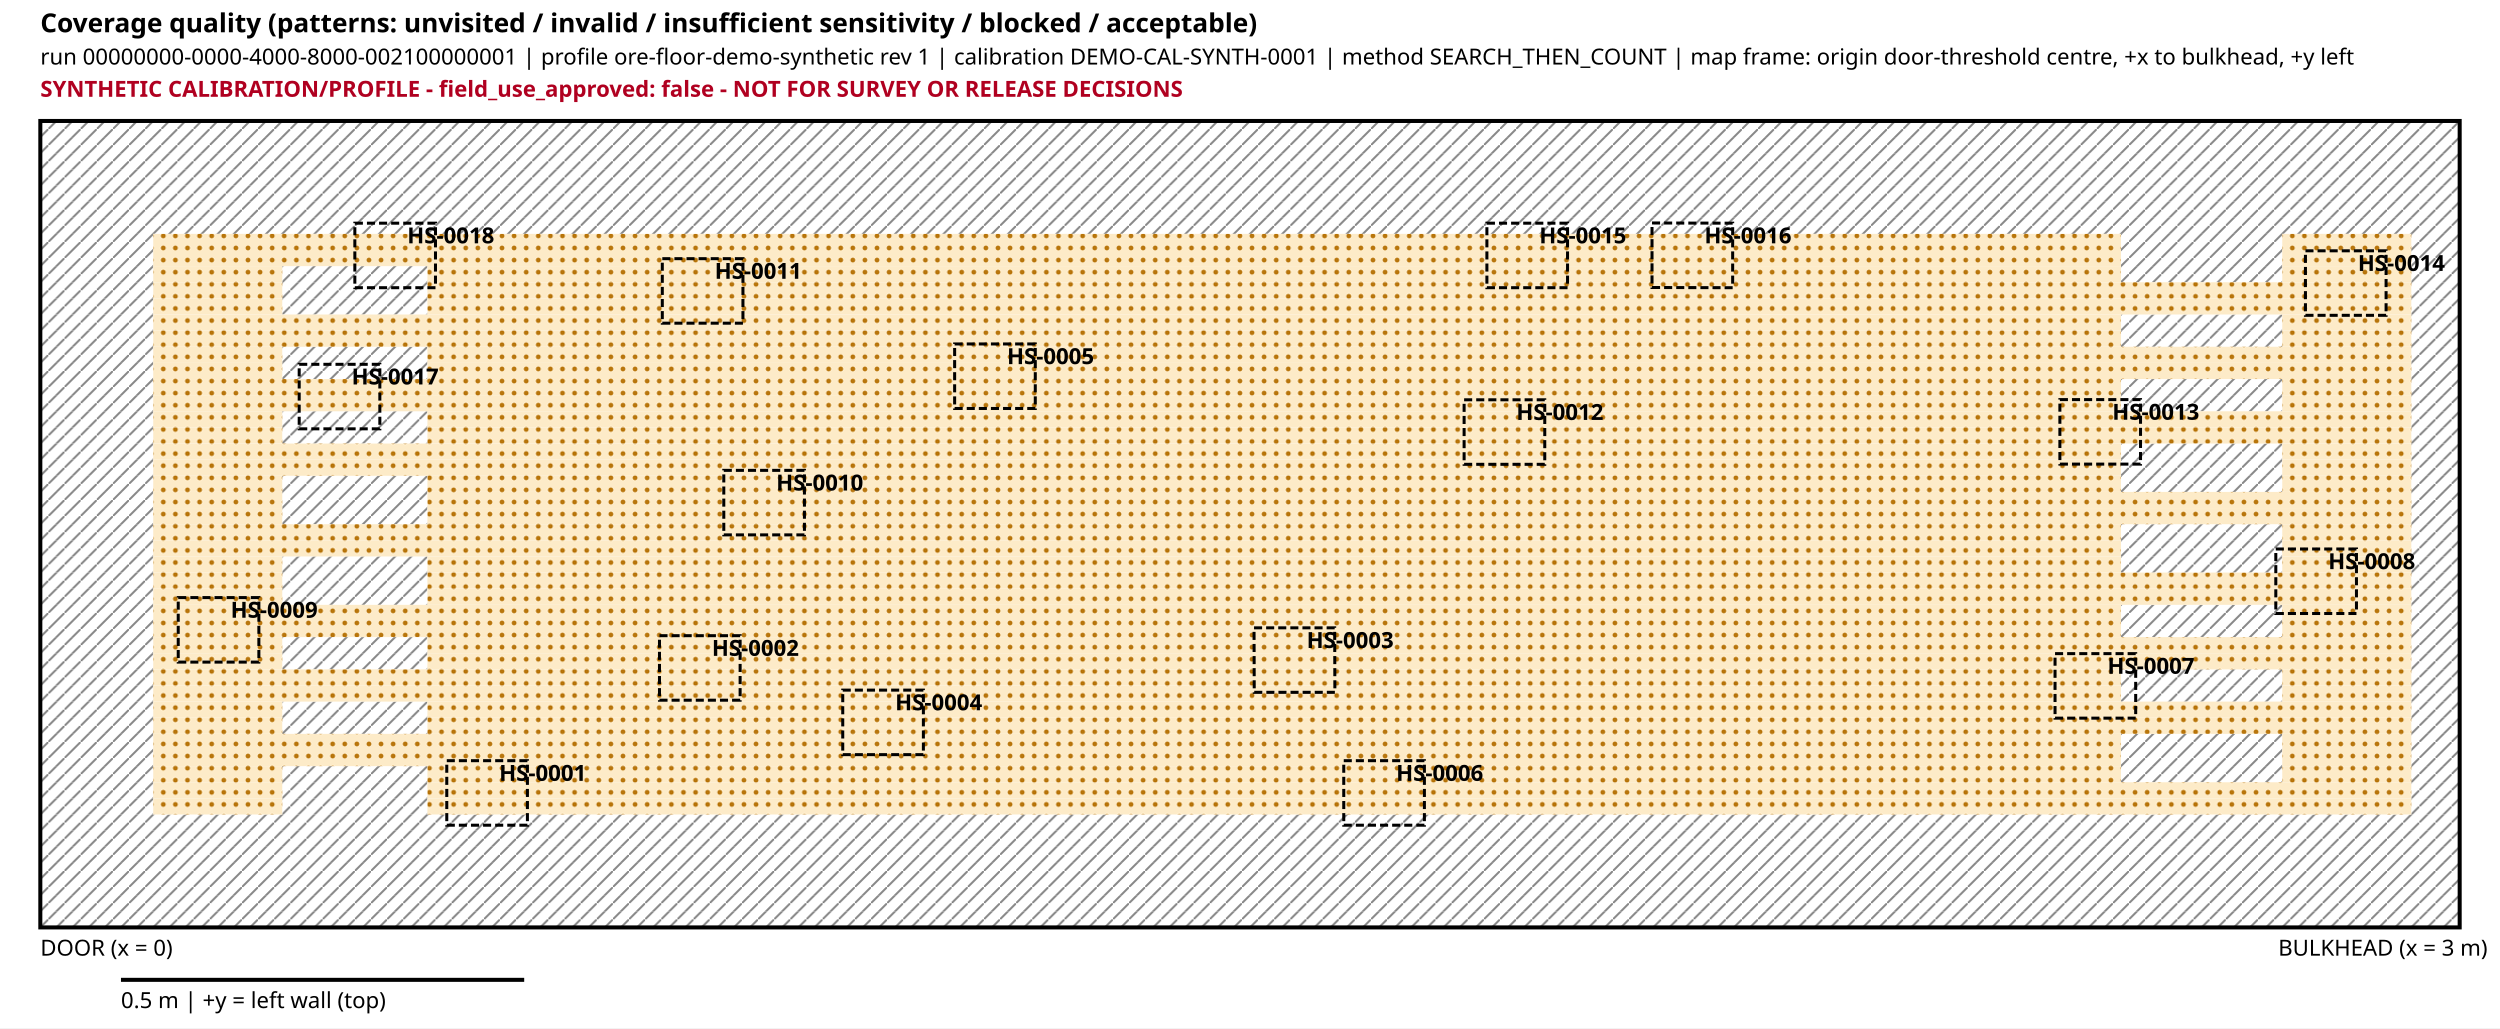
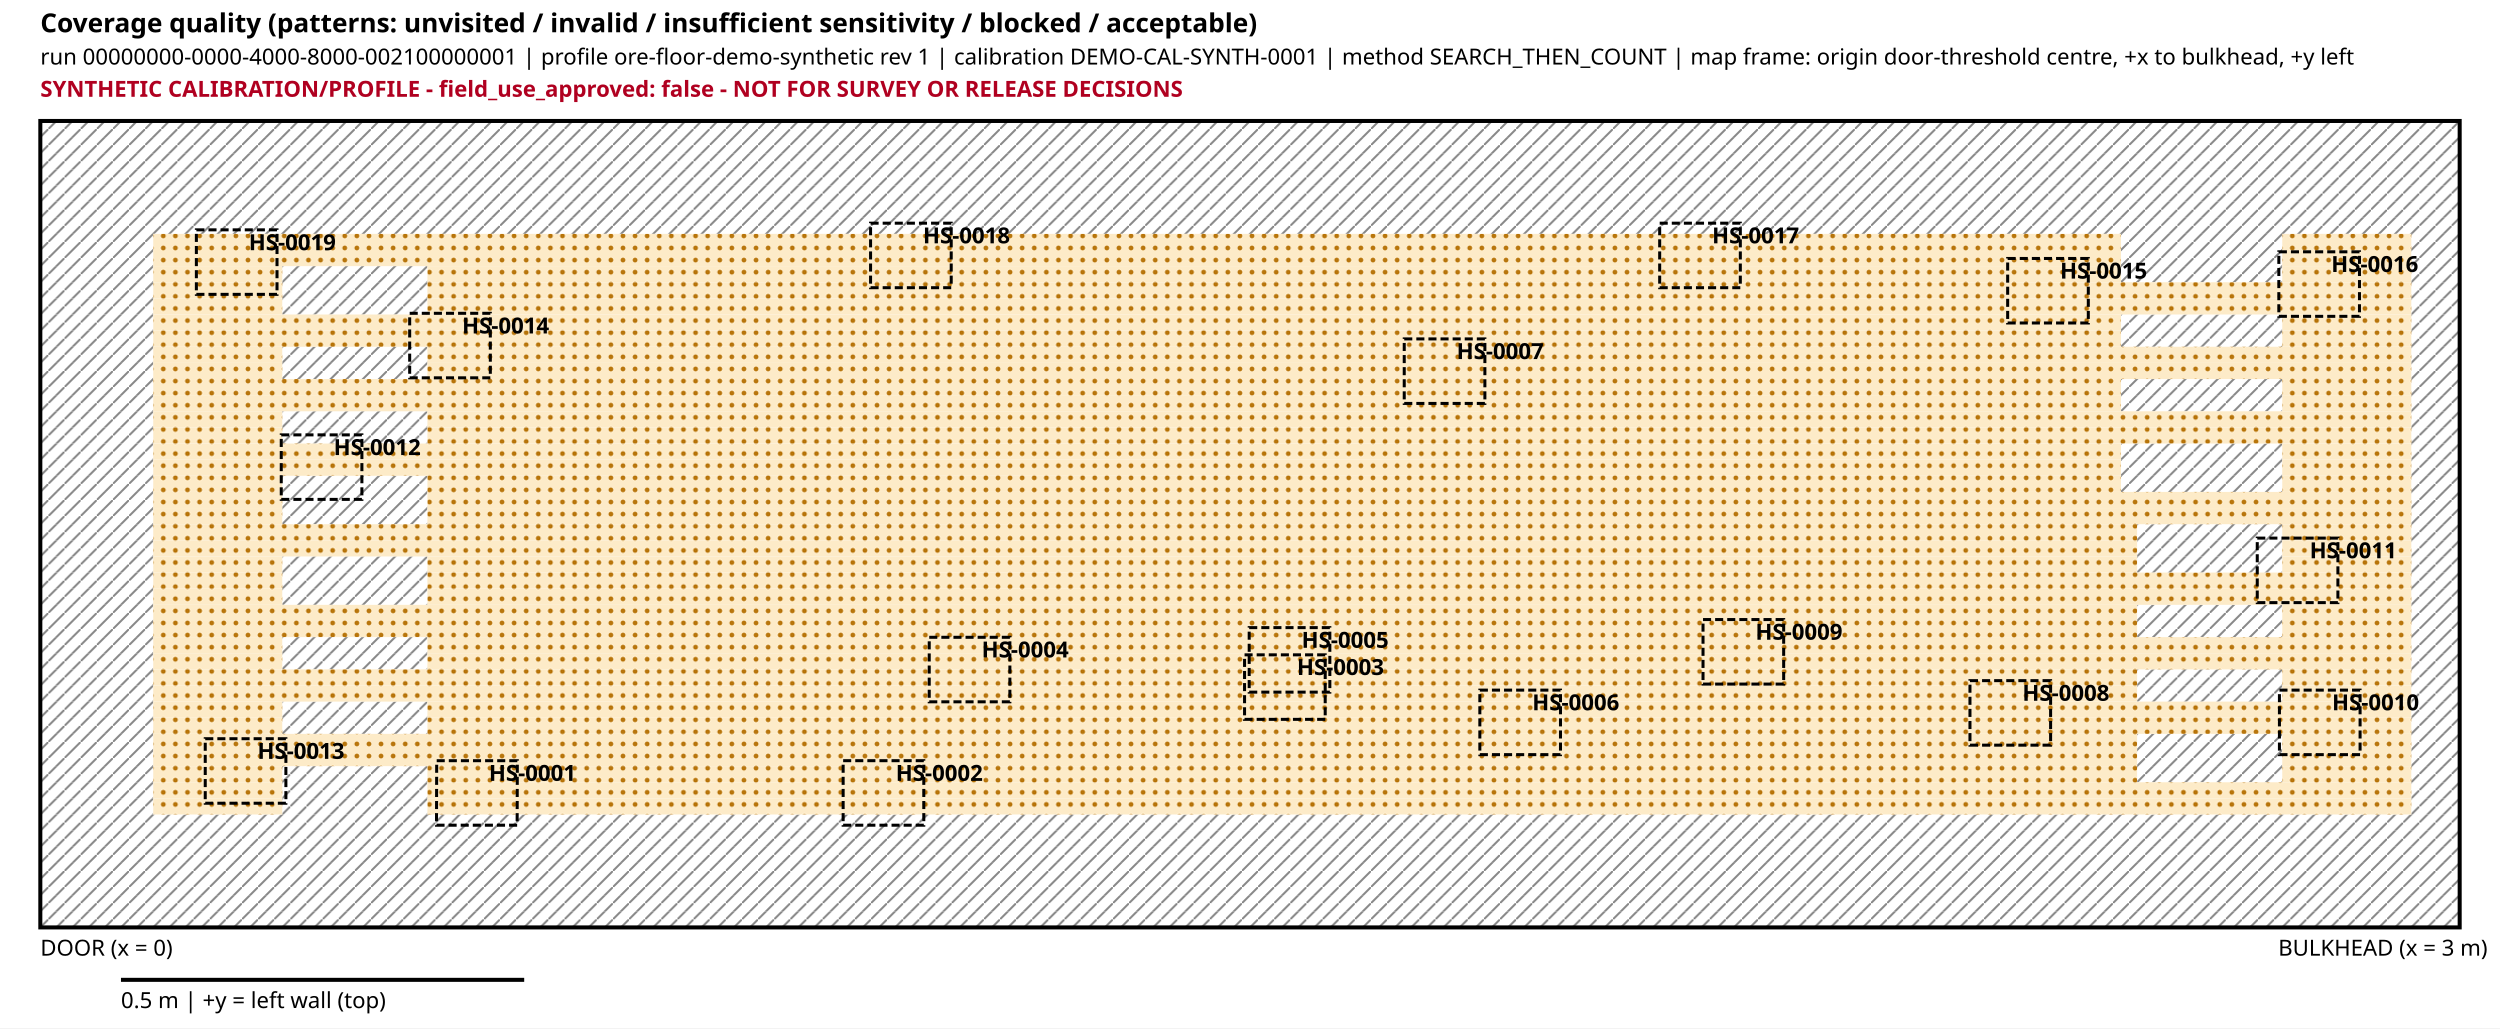
<svg xmlns="http://www.w3.org/2000/svg" width="1240" height="510" viewBox="0 0 1240 510" font-family="sans-serif" font-size="11">
  <defs>
    <pattern id="p-UNVISITED" width="8" height="8" patternUnits="userSpaceOnUse">
      <rect width="8" height="8" fill="#fff" />
      <path d="M0 8L8 0" stroke="#888" stroke-width="1" />
    </pattern>
    <pattern id="p-INVALID_DATA" width="8" height="8" patternUnits="userSpaceOnUse">
      <rect width="8" height="8" fill="#f6d5d5" />
      <path d="M0 0L8 8M0 8L8 0" stroke="#c83c3c" stroke-width="1" />
    </pattern>
    <pattern id="p-INSUFFICIENT_SENSITIVITY" width="6" height="6" patternUnits="userSpaceOnUse">
      <rect width="6" height="6" fill="#fdebc8" />
      <circle cx="3" cy="3" r="1.2" fill="#b9770e" />
    </pattern>
    <pattern id="p-BLOCKED" width="8" height="8" patternUnits="userSpaceOnUse">
      <rect width="8" height="8" fill="#e4dcf0" />
      <path d="M0 4H8" stroke="#785aa0" stroke-width="2" />
    </pattern>
    <pattern id="p-EXCLUDED" width="8" height="8" patternUnits="userSpaceOnUse">
      <rect width="8" height="8" fill="#5a5a5a" />
    </pattern>
    <pattern id="p-ACCEPTABLE" width="8" height="8" patternUnits="userSpaceOnUse">
      <rect width="8" height="8" fill="#2e8b57" />
    </pattern>
  </defs>
  <rect width="1240" height="510" fill="#fff" />
  <text x="20" y="16" font-size="13" font-weight="bold">Coverage quality (patterns: unvisited / invalid / insufficient sensitivity / blocked / acceptable)</text>
  <text x="20" y="32">run 00000000-0000-4000-8000-002100000001 | profile ore-floor-demo-synthetic rev 1 | calibration DEMO-CAL-SYNTH-0001 | method SEARCH_THEN_COUNT | map frame: origin door-threshold centre, +x to bulkhead, +y left</text>
  <text x="20" y="48" fill="#b00020" font-weight="bold">SYNTHETIC CALIBRATION/PROFILE - field_use_approved: false - NOT FOR SURVEY OR RELEASE DECISIONS</text>
  <rect x="20.0" y="452.0" width="1200.0" height="8.0" fill="url(#p-UNVISITED)" />
  <rect x="20.0" y="444.0" width="1200.0" height="8.0" fill="url(#p-UNVISITED)" />
  <rect x="20.0" y="436.0" width="1200.0" height="8.0" fill="url(#p-UNVISITED)" />
  <rect x="20.0" y="428.0" width="1200.0" height="8.0" fill="url(#p-UNVISITED)" />
  <rect x="20.0" y="420.0" width="1200.0" height="8.0" fill="url(#p-UNVISITED)" />
  <rect x="20.0" y="412.0" width="1200.0" height="8.0" fill="url(#p-UNVISITED)" />
  <rect x="20.0" y="404.0" width="1200.0" height="8.0" fill="url(#p-UNVISITED)" />
  <rect x="20.0" y="396.0" width="56.0" height="8.0" fill="url(#p-UNVISITED)" />
  <rect x="140.0" y="396.0" width="72.0" height="8.0" fill="url(#p-UNVISITED)" />
  <rect x="1196.0" y="396.0" width="24.0" height="8.0" fill="url(#p-UNVISITED)" />
  <rect x="20.0" y="388.0" width="56.0" height="8.0" fill="url(#p-UNVISITED)" />
  <rect x="140.0" y="388.0" width="72.0" height="8.0" fill="url(#p-UNVISITED)" />
  <rect x="1196.0" y="388.0" width="24.0" height="8.0" fill="url(#p-UNVISITED)" />
  <rect x="20.0" y="380.0" width="56.0" height="8.0" fill="url(#p-UNVISITED)" />
  <rect x="140.0" y="380.0" width="72.0" height="8.0" fill="url(#p-UNVISITED)" />
-   <rect x="1052.0" y="380.0" width="80.0" height="8.0" fill="url(#p-UNVISITED)" />
+   <rect x="1060.0" y="380.0" width="72.0" height="8.0" fill="url(#p-UNVISITED)" />
  <rect x="1196.0" y="380.0" width="24.0" height="8.0" fill="url(#p-UNVISITED)" />
  <rect x="20.0" y="372.0" width="56.0" height="8.0" fill="url(#p-UNVISITED)" />
-   <rect x="1052.0" y="372.0" width="80.0" height="8.0" fill="url(#p-UNVISITED)" />
+   <rect x="1060.0" y="372.0" width="72.0" height="8.0" fill="url(#p-UNVISITED)" />
  <rect x="1196.0" y="372.0" width="24.0" height="8.0" fill="url(#p-UNVISITED)" />
  <rect x="20.0" y="364.0" width="56.0" height="8.0" fill="url(#p-UNVISITED)" />
-   <rect x="1052.0" y="364.0" width="80.0" height="8.0" fill="url(#p-UNVISITED)" />
+   <rect x="1060.0" y="364.0" width="72.0" height="8.0" fill="url(#p-UNVISITED)" />
  <rect x="1196.0" y="364.0" width="24.0" height="8.0" fill="url(#p-UNVISITED)" />
  <rect x="20.0" y="356.0" width="56.0" height="8.0" fill="url(#p-UNVISITED)" />
  <rect x="140.0" y="356.0" width="72.0" height="8.0" fill="url(#p-UNVISITED)" />
  <rect x="1196.0" y="356.0" width="24.0" height="8.0" fill="url(#p-UNVISITED)" />
  <rect x="20.0" y="348.0" width="56.0" height="8.0" fill="url(#p-UNVISITED)" />
  <rect x="140.0" y="348.0" width="72.0" height="8.0" fill="url(#p-UNVISITED)" />
  <rect x="1196.0" y="348.0" width="24.0" height="8.0" fill="url(#p-UNVISITED)" />
  <rect x="20.0" y="340.0" width="56.0" height="8.0" fill="url(#p-UNVISITED)" />
-   <rect x="1052.0" y="340.0" width="80.0" height="8.0" fill="url(#p-UNVISITED)" />
+   <rect x="1060.0" y="340.0" width="72.0" height="8.0" fill="url(#p-UNVISITED)" />
  <rect x="1196.0" y="340.0" width="24.0" height="8.0" fill="url(#p-UNVISITED)" />
  <rect x="20.0" y="332.0" width="56.0" height="8.0" fill="url(#p-UNVISITED)" />
-   <rect x="1052.0" y="332.0" width="80.0" height="8.0" fill="url(#p-UNVISITED)" />
+   <rect x="1060.0" y="332.0" width="72.0" height="8.0" fill="url(#p-UNVISITED)" />
  <rect x="1196.0" y="332.0" width="24.0" height="8.0" fill="url(#p-UNVISITED)" />
  <rect x="20.0" y="324.0" width="56.0" height="8.0" fill="url(#p-UNVISITED)" />
  <rect x="140.0" y="324.0" width="72.0" height="8.0" fill="url(#p-UNVISITED)" />
  <rect x="1196.0" y="324.0" width="24.0" height="8.0" fill="url(#p-UNVISITED)" />
  <rect x="20.0" y="316.0" width="56.0" height="8.0" fill="url(#p-UNVISITED)" />
  <rect x="140.0" y="316.0" width="72.0" height="8.0" fill="url(#p-UNVISITED)" />
  <rect x="1196.0" y="316.0" width="24.0" height="8.0" fill="url(#p-UNVISITED)" />
  <rect x="20.0" y="308.0" width="56.0" height="8.0" fill="url(#p-UNVISITED)" />
-   <rect x="1052.0" y="308.0" width="80.0" height="8.0" fill="url(#p-UNVISITED)" />
+   <rect x="1060.0" y="308.0" width="72.0" height="8.0" fill="url(#p-UNVISITED)" />
  <rect x="1196.0" y="308.0" width="24.0" height="8.0" fill="url(#p-UNVISITED)" />
  <rect x="20.0" y="300.0" width="56.0" height="8.0" fill="url(#p-UNVISITED)" />
-   <rect x="1052.0" y="300.0" width="80.0" height="8.0" fill="url(#p-UNVISITED)" />
+   <rect x="1060.0" y="300.0" width="72.0" height="8.0" fill="url(#p-UNVISITED)" />
  <rect x="1196.0" y="300.0" width="24.0" height="8.0" fill="url(#p-UNVISITED)" />
  <rect x="20.0" y="292.0" width="56.0" height="8.0" fill="url(#p-UNVISITED)" />
  <rect x="140.0" y="292.0" width="72.0" height="8.0" fill="url(#p-UNVISITED)" />
  <rect x="1196.0" y="292.0" width="24.0" height="8.0" fill="url(#p-UNVISITED)" />
  <rect x="20.0" y="284.0" width="56.0" height="8.0" fill="url(#p-UNVISITED)" />
  <rect x="140.0" y="284.0" width="72.0" height="8.0" fill="url(#p-UNVISITED)" />
  <rect x="1196.0" y="284.0" width="24.0" height="8.0" fill="url(#p-UNVISITED)" />
  <rect x="20.0" y="276.0" width="56.0" height="8.0" fill="url(#p-UNVISITED)" />
  <rect x="140.0" y="276.0" width="72.0" height="8.0" fill="url(#p-UNVISITED)" />
-   <rect x="1052.0" y="276.0" width="80.0" height="8.0" fill="url(#p-UNVISITED)" />
+   <rect x="1060.0" y="276.0" width="72.0" height="8.0" fill="url(#p-UNVISITED)" />
  <rect x="1196.0" y="276.0" width="24.0" height="8.0" fill="url(#p-UNVISITED)" />
  <rect x="20.0" y="268.0" width="56.0" height="8.0" fill="url(#p-UNVISITED)" />
-   <rect x="1052.0" y="268.0" width="80.0" height="8.0" fill="url(#p-UNVISITED)" />
+   <rect x="1060.0" y="268.0" width="72.0" height="8.0" fill="url(#p-UNVISITED)" />
  <rect x="1196.0" y="268.0" width="24.0" height="8.0" fill="url(#p-UNVISITED)" />
  <rect x="20.0" y="260.0" width="56.0" height="8.0" fill="url(#p-UNVISITED)" />
-   <rect x="1052.0" y="260.0" width="80.0" height="8.0" fill="url(#p-UNVISITED)" />
+   <rect x="1060.0" y="260.0" width="72.0" height="8.0" fill="url(#p-UNVISITED)" />
  <rect x="1196.0" y="260.0" width="24.0" height="8.0" fill="url(#p-UNVISITED)" />
  <rect x="20.0" y="252.0" width="56.0" height="8.0" fill="url(#p-UNVISITED)" />
  <rect x="140.0" y="252.0" width="72.0" height="8.0" fill="url(#p-UNVISITED)" />
  <rect x="1196.0" y="252.0" width="24.0" height="8.0" fill="url(#p-UNVISITED)" />
  <rect x="20.0" y="244.0" width="56.0" height="8.0" fill="url(#p-UNVISITED)" />
  <rect x="140.0" y="244.0" width="72.0" height="8.0" fill="url(#p-UNVISITED)" />
  <rect x="1196.0" y="244.0" width="24.0" height="8.0" fill="url(#p-UNVISITED)" />
  <rect x="20.0" y="236.0" width="56.0" height="8.0" fill="url(#p-UNVISITED)" />
  <rect x="140.0" y="236.0" width="72.0" height="8.0" fill="url(#p-UNVISITED)" />
  <rect x="1052.0" y="236.0" width="80.0" height="8.0" fill="url(#p-UNVISITED)" />
  <rect x="1196.0" y="236.0" width="24.0" height="8.0" fill="url(#p-UNVISITED)" />
  <rect x="20.0" y="228.0" width="56.0" height="8.0" fill="url(#p-UNVISITED)" />
  <rect x="1052.0" y="228.0" width="80.0" height="8.0" fill="url(#p-UNVISITED)" />
  <rect x="1196.0" y="228.0" width="24.0" height="8.0" fill="url(#p-UNVISITED)" />
  <rect x="20.0" y="220.0" width="56.0" height="8.0" fill="url(#p-UNVISITED)" />
  <rect x="1052.0" y="220.0" width="80.0" height="8.0" fill="url(#p-UNVISITED)" />
  <rect x="1196.0" y="220.0" width="24.0" height="8.0" fill="url(#p-UNVISITED)" />
  <rect x="20.0" y="212.0" width="56.0" height="8.0" fill="url(#p-UNVISITED)" />
  <rect x="140.0" y="212.0" width="72.0" height="8.0" fill="url(#p-UNVISITED)" />
  <rect x="1196.0" y="212.0" width="24.0" height="8.0" fill="url(#p-UNVISITED)" />
  <rect x="20.0" y="204.0" width="56.0" height="8.0" fill="url(#p-UNVISITED)" />
  <rect x="140.0" y="204.0" width="72.0" height="8.0" fill="url(#p-UNVISITED)" />
  <rect x="1196.0" y="204.0" width="24.0" height="8.0" fill="url(#p-UNVISITED)" />
  <rect x="20.0" y="196.0" width="56.0" height="8.0" fill="url(#p-UNVISITED)" />
  <rect x="1052.0" y="196.0" width="80.0" height="8.0" fill="url(#p-UNVISITED)" />
  <rect x="1196.0" y="196.0" width="24.0" height="8.0" fill="url(#p-UNVISITED)" />
  <rect x="20.0" y="188.0" width="56.0" height="8.0" fill="url(#p-UNVISITED)" />
  <rect x="1052.0" y="188.0" width="80.0" height="8.0" fill="url(#p-UNVISITED)" />
  <rect x="1196.0" y="188.0" width="24.0" height="8.0" fill="url(#p-UNVISITED)" />
  <rect x="20.0" y="180.0" width="56.0" height="8.0" fill="url(#p-UNVISITED)" />
  <rect x="140.0" y="180.0" width="72.0" height="8.0" fill="url(#p-UNVISITED)" />
  <rect x="1196.0" y="180.0" width="24.0" height="8.0" fill="url(#p-UNVISITED)" />
  <rect x="20.0" y="172.0" width="56.0" height="8.0" fill="url(#p-UNVISITED)" />
  <rect x="140.0" y="172.0" width="72.0" height="8.0" fill="url(#p-UNVISITED)" />
  <rect x="1196.0" y="172.0" width="24.0" height="8.0" fill="url(#p-UNVISITED)" />
  <rect x="20.0" y="164.0" width="56.0" height="8.0" fill="url(#p-UNVISITED)" />
  <rect x="1052.0" y="164.0" width="80.0" height="8.0" fill="url(#p-UNVISITED)" />
  <rect x="1196.0" y="164.0" width="24.0" height="8.0" fill="url(#p-UNVISITED)" />
  <rect x="20.0" y="156.0" width="56.0" height="8.0" fill="url(#p-UNVISITED)" />
  <rect x="1052.0" y="156.0" width="80.0" height="8.0" fill="url(#p-UNVISITED)" />
  <rect x="1196.0" y="156.0" width="24.0" height="8.0" fill="url(#p-UNVISITED)" />
  <rect x="20.0" y="148.0" width="56.0" height="8.0" fill="url(#p-UNVISITED)" />
  <rect x="140.0" y="148.0" width="72.0" height="8.0" fill="url(#p-UNVISITED)" />
  <rect x="1196.0" y="148.0" width="24.0" height="8.0" fill="url(#p-UNVISITED)" />
  <rect x="20.0" y="140.0" width="56.0" height="8.0" fill="url(#p-UNVISITED)" />
  <rect x="140.0" y="140.0" width="72.0" height="8.0" fill="url(#p-UNVISITED)" />
  <rect x="1196.0" y="140.0" width="24.0" height="8.0" fill="url(#p-UNVISITED)" />
  <rect x="20.0" y="132.0" width="56.0" height="8.0" fill="url(#p-UNVISITED)" />
  <rect x="140.0" y="132.0" width="72.0" height="8.0" fill="url(#p-UNVISITED)" />
  <rect x="1052.0" y="132.0" width="80.0" height="8.0" fill="url(#p-UNVISITED)" />
  <rect x="1196.0" y="132.0" width="24.0" height="8.0" fill="url(#p-UNVISITED)" />
  <rect x="20.0" y="124.0" width="56.0" height="8.0" fill="url(#p-UNVISITED)" />
  <rect x="1052.0" y="124.0" width="80.0" height="8.0" fill="url(#p-UNVISITED)" />
  <rect x="1196.0" y="124.0" width="24.0" height="8.0" fill="url(#p-UNVISITED)" />
  <rect x="20.0" y="116.0" width="56.0" height="8.0" fill="url(#p-UNVISITED)" />
  <rect x="1052.0" y="116.0" width="80.0" height="8.0" fill="url(#p-UNVISITED)" />
  <rect x="1196.0" y="116.0" width="24.0" height="8.0" fill="url(#p-UNVISITED)" />
  <rect x="20.0" y="108.0" width="1200.0" height="8.0" fill="url(#p-UNVISITED)" />
  <rect x="20.0" y="100.0" width="1200.0" height="8.0" fill="url(#p-UNVISITED)" />
  <rect x="20.0" y="92.0" width="1200.0" height="8.0" fill="url(#p-UNVISITED)" />
  <rect x="20.0" y="84.0" width="1200.0" height="8.0" fill="url(#p-UNVISITED)" />
  <rect x="20.0" y="76.0" width="1200.0" height="8.0" fill="url(#p-UNVISITED)" />
  <rect x="20.0" y="68.0" width="1200.0" height="8.0" fill="url(#p-UNVISITED)" />
  <rect x="20.0" y="60.0" width="1200.0" height="8.0" fill="url(#p-UNVISITED)" />
  <rect x="76.0" y="396.0" width="64.0" height="8.0" fill="url(#p-INSUFFICIENT_SENSITIVITY)" />
  <rect x="212.0" y="396.0" width="984.0" height="8.0" fill="url(#p-INSUFFICIENT_SENSITIVITY)" />
  <rect x="76.0" y="388.0" width="64.0" height="8.0" fill="url(#p-INSUFFICIENT_SENSITIVITY)" />
  <rect x="212.0" y="388.0" width="984.0" height="8.0" fill="url(#p-INSUFFICIENT_SENSITIVITY)" />
  <rect x="76.0" y="380.0" width="64.0" height="8.0" fill="url(#p-INSUFFICIENT_SENSITIVITY)" />
-   <rect x="212.0" y="380.0" width="840.0" height="8.0" fill="url(#p-INSUFFICIENT_SENSITIVITY)" />
+   <rect x="212.0" y="380.0" width="848.0" height="8.0" fill="url(#p-INSUFFICIENT_SENSITIVITY)" />
  <rect x="1132.0" y="380.0" width="64.0" height="8.0" fill="url(#p-INSUFFICIENT_SENSITIVITY)" />
-   <rect x="76.0" y="372.0" width="976.0" height="8.0" fill="url(#p-INSUFFICIENT_SENSITIVITY)" />
+   <rect x="76.0" y="372.0" width="984.0" height="8.0" fill="url(#p-INSUFFICIENT_SENSITIVITY)" />
  <rect x="1132.0" y="372.0" width="64.0" height="8.0" fill="url(#p-INSUFFICIENT_SENSITIVITY)" />
-   <rect x="76.0" y="364.0" width="976.0" height="8.0" fill="url(#p-INSUFFICIENT_SENSITIVITY)" />
+   <rect x="76.0" y="364.0" width="984.0" height="8.0" fill="url(#p-INSUFFICIENT_SENSITIVITY)" />
  <rect x="1132.0" y="364.0" width="64.0" height="8.0" fill="url(#p-INSUFFICIENT_SENSITIVITY)" />
  <rect x="76.0" y="356.0" width="64.0" height="8.0" fill="url(#p-INSUFFICIENT_SENSITIVITY)" />
  <rect x="212.0" y="356.0" width="984.0" height="8.0" fill="url(#p-INSUFFICIENT_SENSITIVITY)" />
  <rect x="76.0" y="348.0" width="64.0" height="8.0" fill="url(#p-INSUFFICIENT_SENSITIVITY)" />
  <rect x="212.0" y="348.0" width="984.0" height="8.0" fill="url(#p-INSUFFICIENT_SENSITIVITY)" />
-   <rect x="76.0" y="340.0" width="976.0" height="8.0" fill="url(#p-INSUFFICIENT_SENSITIVITY)" />
+   <rect x="76.0" y="340.0" width="984.0" height="8.0" fill="url(#p-INSUFFICIENT_SENSITIVITY)" />
  <rect x="1132.0" y="340.0" width="64.0" height="8.0" fill="url(#p-INSUFFICIENT_SENSITIVITY)" />
-   <rect x="76.0" y="332.0" width="976.0" height="8.0" fill="url(#p-INSUFFICIENT_SENSITIVITY)" />
+   <rect x="76.0" y="332.0" width="984.0" height="8.0" fill="url(#p-INSUFFICIENT_SENSITIVITY)" />
  <rect x="1132.0" y="332.0" width="64.0" height="8.0" fill="url(#p-INSUFFICIENT_SENSITIVITY)" />
  <rect x="76.0" y="324.0" width="64.0" height="8.0" fill="url(#p-INSUFFICIENT_SENSITIVITY)" />
  <rect x="212.0" y="324.0" width="984.0" height="8.0" fill="url(#p-INSUFFICIENT_SENSITIVITY)" />
  <rect x="76.0" y="316.0" width="64.0" height="8.0" fill="url(#p-INSUFFICIENT_SENSITIVITY)" />
  <rect x="212.0" y="316.0" width="984.0" height="8.0" fill="url(#p-INSUFFICIENT_SENSITIVITY)" />
-   <rect x="76.0" y="308.0" width="976.0" height="8.0" fill="url(#p-INSUFFICIENT_SENSITIVITY)" />
+   <rect x="76.0" y="308.0" width="984.0" height="8.0" fill="url(#p-INSUFFICIENT_SENSITIVITY)" />
  <rect x="1132.0" y="308.0" width="64.0" height="8.0" fill="url(#p-INSUFFICIENT_SENSITIVITY)" />
-   <rect x="76.0" y="300.0" width="976.0" height="8.0" fill="url(#p-INSUFFICIENT_SENSITIVITY)" />
+   <rect x="76.0" y="300.0" width="984.0" height="8.0" fill="url(#p-INSUFFICIENT_SENSITIVITY)" />
  <rect x="1132.0" y="300.0" width="64.0" height="8.0" fill="url(#p-INSUFFICIENT_SENSITIVITY)" />
  <rect x="76.0" y="292.0" width="64.0" height="8.0" fill="url(#p-INSUFFICIENT_SENSITIVITY)" />
  <rect x="212.0" y="292.0" width="984.0" height="8.0" fill="url(#p-INSUFFICIENT_SENSITIVITY)" />
  <rect x="76.0" y="284.0" width="64.0" height="8.0" fill="url(#p-INSUFFICIENT_SENSITIVITY)" />
  <rect x="212.0" y="284.0" width="984.0" height="8.0" fill="url(#p-INSUFFICIENT_SENSITIVITY)" />
  <rect x="76.0" y="276.0" width="64.0" height="8.0" fill="url(#p-INSUFFICIENT_SENSITIVITY)" />
-   <rect x="212.0" y="276.0" width="840.0" height="8.0" fill="url(#p-INSUFFICIENT_SENSITIVITY)" />
+   <rect x="212.0" y="276.0" width="848.0" height="8.0" fill="url(#p-INSUFFICIENT_SENSITIVITY)" />
  <rect x="1132.0" y="276.0" width="64.0" height="8.0" fill="url(#p-INSUFFICIENT_SENSITIVITY)" />
-   <rect x="76.0" y="268.0" width="976.0" height="8.0" fill="url(#p-INSUFFICIENT_SENSITIVITY)" />
+   <rect x="76.0" y="268.0" width="984.0" height="8.0" fill="url(#p-INSUFFICIENT_SENSITIVITY)" />
  <rect x="1132.0" y="268.0" width="64.0" height="8.0" fill="url(#p-INSUFFICIENT_SENSITIVITY)" />
-   <rect x="76.0" y="260.0" width="976.0" height="8.0" fill="url(#p-INSUFFICIENT_SENSITIVITY)" />
+   <rect x="76.0" y="260.0" width="984.0" height="8.0" fill="url(#p-INSUFFICIENT_SENSITIVITY)" />
  <rect x="1132.0" y="260.0" width="64.0" height="8.0" fill="url(#p-INSUFFICIENT_SENSITIVITY)" />
  <rect x="76.0" y="252.0" width="64.0" height="8.0" fill="url(#p-INSUFFICIENT_SENSITIVITY)" />
  <rect x="212.0" y="252.0" width="984.0" height="8.0" fill="url(#p-INSUFFICIENT_SENSITIVITY)" />
  <rect x="76.0" y="244.0" width="64.0" height="8.0" fill="url(#p-INSUFFICIENT_SENSITIVITY)" />
  <rect x="212.0" y="244.0" width="984.0" height="8.0" fill="url(#p-INSUFFICIENT_SENSITIVITY)" />
  <rect x="76.0" y="236.0" width="64.0" height="8.0" fill="url(#p-INSUFFICIENT_SENSITIVITY)" />
  <rect x="212.0" y="236.0" width="840.0" height="8.0" fill="url(#p-INSUFFICIENT_SENSITIVITY)" />
  <rect x="1132.0" y="236.0" width="64.0" height="8.0" fill="url(#p-INSUFFICIENT_SENSITIVITY)" />
  <rect x="76.0" y="228.0" width="976.0" height="8.0" fill="url(#p-INSUFFICIENT_SENSITIVITY)" />
  <rect x="1132.0" y="228.0" width="64.0" height="8.0" fill="url(#p-INSUFFICIENT_SENSITIVITY)" />
  <rect x="76.0" y="220.0" width="976.0" height="8.0" fill="url(#p-INSUFFICIENT_SENSITIVITY)" />
  <rect x="1132.0" y="220.0" width="64.0" height="8.0" fill="url(#p-INSUFFICIENT_SENSITIVITY)" />
  <rect x="76.0" y="212.0" width="64.0" height="8.0" fill="url(#p-INSUFFICIENT_SENSITIVITY)" />
  <rect x="212.0" y="212.0" width="984.0" height="8.0" fill="url(#p-INSUFFICIENT_SENSITIVITY)" />
  <rect x="76.0" y="204.0" width="64.0" height="8.0" fill="url(#p-INSUFFICIENT_SENSITIVITY)" />
  <rect x="212.0" y="204.0" width="984.0" height="8.0" fill="url(#p-INSUFFICIENT_SENSITIVITY)" />
  <rect x="76.0" y="196.0" width="976.0" height="8.0" fill="url(#p-INSUFFICIENT_SENSITIVITY)" />
  <rect x="1132.0" y="196.0" width="64.0" height="8.0" fill="url(#p-INSUFFICIENT_SENSITIVITY)" />
  <rect x="76.0" y="188.0" width="976.0" height="8.0" fill="url(#p-INSUFFICIENT_SENSITIVITY)" />
  <rect x="1132.0" y="188.0" width="64.0" height="8.0" fill="url(#p-INSUFFICIENT_SENSITIVITY)" />
  <rect x="76.0" y="180.0" width="64.0" height="8.0" fill="url(#p-INSUFFICIENT_SENSITIVITY)" />
  <rect x="212.0" y="180.0" width="984.0" height="8.0" fill="url(#p-INSUFFICIENT_SENSITIVITY)" />
  <rect x="76.0" y="172.0" width="64.0" height="8.0" fill="url(#p-INSUFFICIENT_SENSITIVITY)" />
  <rect x="212.0" y="172.0" width="984.0" height="8.0" fill="url(#p-INSUFFICIENT_SENSITIVITY)" />
  <rect x="76.0" y="164.0" width="976.0" height="8.0" fill="url(#p-INSUFFICIENT_SENSITIVITY)" />
  <rect x="1132.0" y="164.0" width="64.0" height="8.0" fill="url(#p-INSUFFICIENT_SENSITIVITY)" />
  <rect x="76.0" y="156.0" width="976.0" height="8.0" fill="url(#p-INSUFFICIENT_SENSITIVITY)" />
  <rect x="1132.0" y="156.0" width="64.0" height="8.0" fill="url(#p-INSUFFICIENT_SENSITIVITY)" />
  <rect x="76.0" y="148.0" width="64.0" height="8.0" fill="url(#p-INSUFFICIENT_SENSITIVITY)" />
  <rect x="212.0" y="148.0" width="984.0" height="8.0" fill="url(#p-INSUFFICIENT_SENSITIVITY)" />
  <rect x="76.0" y="140.0" width="64.0" height="8.0" fill="url(#p-INSUFFICIENT_SENSITIVITY)" />
  <rect x="212.0" y="140.0" width="984.0" height="8.0" fill="url(#p-INSUFFICIENT_SENSITIVITY)" />
  <rect x="76.0" y="132.0" width="64.0" height="8.0" fill="url(#p-INSUFFICIENT_SENSITIVITY)" />
  <rect x="212.0" y="132.0" width="840.0" height="8.0" fill="url(#p-INSUFFICIENT_SENSITIVITY)" />
  <rect x="1132.0" y="132.0" width="64.0" height="8.0" fill="url(#p-INSUFFICIENT_SENSITIVITY)" />
  <rect x="76.0" y="124.0" width="976.0" height="8.0" fill="url(#p-INSUFFICIENT_SENSITIVITY)" />
  <rect x="1132.0" y="124.0" width="64.0" height="8.0" fill="url(#p-INSUFFICIENT_SENSITIVITY)" />
  <rect x="76.0" y="116.0" width="976.0" height="8.0" fill="url(#p-INSUFFICIENT_SENSITIVITY)" />
  <rect x="1132.0" y="116.0" width="64.0" height="8.0" fill="url(#p-INSUFFICIENT_SENSITIVITY)" />
  <rect x="20.0" y="60.0" width="1200.0" height="400.0" fill="none" stroke="#000" stroke-width="2" />
  <text x="20.0" y="474.0">DOOR (x = 0)</text>
  <text x="1130.0" y="474.0">BULKHEAD (x = 3 m)</text>
  <line x1="60.0" y1="486.0" x2="260.0" y2="486.0" stroke="#000" stroke-width="2" />
  <text x="60.0" y="500.0">0.5 m | +y = left wall (top)</text>
-   <polygon points="221.6,409.3 261.6,409.3 261.6,377.3 221.6,377.3" fill="none" stroke="#000" stroke-width="1.5" stroke-dasharray="4 2" />
-   <text x="247.6" y="387.3" font-weight="bold">HS-0001</text>
-   <polygon points="327.1,347.3 367.1,347.3 367.1,315.3 327.1,315.3" fill="none" stroke="#000" stroke-width="1.5" stroke-dasharray="4 2" />
-   <text x="353.1" y="325.3" font-weight="bold">HS-0002</text>
-   <polygon points="622.1,343.4 662.1,343.4 662.0,311.4 622.0,311.4" fill="none" stroke="#000" stroke-width="1.5" stroke-dasharray="4 2" />
-   <text x="648.1" y="321.4" font-weight="bold">HS-0003</text>
-   <polygon points="418.0,374.3 458.0,374.3 458.0,342.3 418.0,342.3" fill="none" stroke="#000" stroke-width="1.5" stroke-dasharray="4 2" />
-   <text x="444.0" y="352.3" font-weight="bold">HS-0004</text>
-   <polygon points="473.5,202.6 513.5,202.6 513.5,170.6 473.5,170.6" fill="none" stroke="#000" stroke-width="1.5" stroke-dasharray="4 2" />
-   <text x="499.5" y="180.6" font-weight="bold">HS-0005</text>
-   <polygon points="666.5,409.3 706.5,409.3 706.5,377.3 666.5,377.3" fill="none" stroke="#000" stroke-width="1.5" stroke-dasharray="4 2" />
-   <text x="692.5" y="387.3" font-weight="bold">HS-0006</text>
-   <polygon points="1019.3,356.2 1059.3,356.2 1059.3,324.2 1019.3,324.2" fill="none" stroke="#000" stroke-width="1.5" stroke-dasharray="4 2" />
-   <text x="1045.3" y="334.2" font-weight="bold">HS-0007</text>
-   <polygon points="1128.8,304.3 1168.8,304.3 1168.8,272.3 1128.8,272.3" fill="none" stroke="#000" stroke-width="1.5" stroke-dasharray="4 2" />
-   <text x="1154.8" y="282.3" font-weight="bold">HS-0008</text>
-   <polygon points="128.4,296.4 88.4,296.4 88.4,328.4 128.4,328.4" fill="none" stroke="#000" stroke-width="1.5" stroke-dasharray="4 2" />
-   <text x="114.4" y="306.4" font-weight="bold">HS-0009</text>
-   <polygon points="359.0,265.3 399.0,265.3 399.0,233.3 359.0,233.3" fill="none" stroke="#000" stroke-width="1.5" stroke-dasharray="4 2" />
-   <text x="385.0" y="243.3" font-weight="bold">HS-0010</text>
-   <polygon points="328.5,160.3 368.5,160.3 368.5,128.3 328.5,128.3" fill="none" stroke="#000" stroke-width="1.5" stroke-dasharray="4 2" />
-   <text x="354.5" y="138.3" font-weight="bold">HS-0011</text>
-   <polygon points="726.2,230.3 766.2,230.3 766.2,198.3 726.2,198.3" fill="none" stroke="#000" stroke-width="1.5" stroke-dasharray="4 2" />
-   <text x="752.1" y="208.3" font-weight="bold">HS-0012</text>
-   <polygon points="1021.7,230.2 1061.7,230.2 1061.7,198.2 1021.7,198.2" fill="none" stroke="#000" stroke-width="1.5" stroke-dasharray="4 2" />
-   <text x="1047.7" y="208.2" font-weight="bold">HS-0013</text>
-   <polygon points="1143.5,156.4 1183.5,156.4 1183.5,124.4 1143.5,124.4" fill="none" stroke="#000" stroke-width="1.5" stroke-dasharray="4 2" />
-   <text x="1169.5" y="134.4" font-weight="bold">HS-0014</text>
-   <polygon points="777.5,110.7 737.5,110.7 737.5,142.7 777.5,142.7" fill="none" stroke="#000" stroke-width="1.5" stroke-dasharray="4 2" />
-   <text x="763.5" y="120.7" font-weight="bold">HS-0015</text>
-   <polygon points="859.4,110.7 819.4,110.6 819.4,142.6 859.4,142.7" fill="none" stroke="#000" stroke-width="1.5" stroke-dasharray="4 2" />
-   <text x="845.4" y="120.7" font-weight="bold">HS-0016</text>
-   <polygon points="188.4,180.7 148.4,180.7 148.4,212.7 188.4,212.7" fill="none" stroke="#000" stroke-width="1.5" stroke-dasharray="4 2" />
-   <text x="174.4" y="190.7" font-weight="bold">HS-0017</text>
-   <polygon points="216.0,110.7 176.0,110.7 176.0,142.7 216.0,142.7" fill="none" stroke="#000" stroke-width="1.5" stroke-dasharray="4 2" />
-   <text x="202.0" y="120.7" font-weight="bold">HS-0018</text>
+   <polygon points="216.5,409.3 256.5,409.3 256.6,377.3 216.6,377.3" fill="none" stroke="#000" stroke-width="1.5" stroke-dasharray="4 2" />
+   <text x="242.5" y="387.3" font-weight="bold">HS-0001</text>
+   <polygon points="418.2,409.3 458.2,409.3 458.2,377.3 418.2,377.3" fill="none" stroke="#000" stroke-width="1.5" stroke-dasharray="4 2" />
+   <text x="444.3" y="387.3" font-weight="bold">HS-0002</text>
+   <polygon points="657.3,324.8 617.3,324.8 617.3,356.8 657.3,356.8" fill="none" stroke="#000" stroke-width="1.5" stroke-dasharray="4 2" />
+   <text x="643.3" y="334.8" font-weight="bold">HS-0003</text>
+   <polygon points="460.9,348.1 500.9,348.1 500.9,316.1 460.9,316.1" fill="none" stroke="#000" stroke-width="1.5" stroke-dasharray="4 2" />
+   <text x="486.9" y="326.1" font-weight="bold">HS-0004</text>
+   <polygon points="619.6,343.3 659.6,343.3 659.6,311.3 619.6,311.3" fill="none" stroke="#000" stroke-width="1.5" stroke-dasharray="4 2" />
+   <text x="645.6" y="321.3" font-weight="bold">HS-0005</text>
+   <polygon points="734.0,374.3 774.0,374.3 774.0,342.3 734.0,342.3" fill="none" stroke="#000" stroke-width="1.5" stroke-dasharray="4 2" />
+   <text x="760.0" y="352.3" font-weight="bold">HS-0006</text>
+   <polygon points="696.5,200.1 736.5,200.1 736.5,168.1 696.5,168.1" fill="none" stroke="#000" stroke-width="1.5" stroke-dasharray="4 2" />
+   <text x="722.5" y="178.1" font-weight="bold">HS-0007</text>
+   <polygon points="977.1,369.6 1017.1,369.6 1017.1,337.6 977.1,337.6" fill="none" stroke="#000" stroke-width="1.5" stroke-dasharray="4 2" />
+   <text x="1003.1" y="347.6" font-weight="bold">HS-0008</text>
+   <polygon points="844.7,339.3 884.7,339.3 884.7,307.3 844.7,307.3" fill="none" stroke="#000" stroke-width="1.5" stroke-dasharray="4 2" />
+   <text x="870.7" y="317.3" font-weight="bold">HS-0009</text>
+   <polygon points="1130.6,374.3 1170.6,374.3 1170.6,342.3 1130.6,342.3" fill="none" stroke="#000" stroke-width="1.5" stroke-dasharray="4 2" />
+   <text x="1156.7" y="352.3" font-weight="bold">HS-0010</text>
+   <polygon points="1119.6,298.9 1159.6,298.9 1159.6,266.9 1119.6,266.9" fill="none" stroke="#000" stroke-width="1.5" stroke-dasharray="4 2" />
+   <text x="1145.6" y="276.9" font-weight="bold">HS-0011</text>
+   <polygon points="179.5,215.7 139.5,215.7 139.5,247.7 179.5,247.7" fill="none" stroke="#000" stroke-width="1.5" stroke-dasharray="4 2" />
+   <text x="165.5" y="225.7" font-weight="bold">HS-0012</text>
+   <polygon points="141.8,366.4 101.8,366.4 101.8,398.4 141.8,398.4" fill="none" stroke="#000" stroke-width="1.5" stroke-dasharray="4 2" />
+   <text x="127.7" y="376.4" font-weight="bold">HS-0013</text>
+   <polygon points="243.2,155.4 203.2,155.4 203.2,187.4 243.2,187.4" fill="none" stroke="#000" stroke-width="1.5" stroke-dasharray="4 2" />
+   <text x="229.2" y="165.4" font-weight="bold">HS-0014</text>
+   <polygon points="995.8,160.2 1035.8,160.2 1035.8,128.2 995.8,128.2" fill="none" stroke="#000" stroke-width="1.5" stroke-dasharray="4 2" />
+   <text x="1021.8" y="138.2" font-weight="bold">HS-0015</text>
+   <polygon points="1130.3,156.9 1170.3,156.9 1170.3,124.9 1130.3,124.9" fill="none" stroke="#000" stroke-width="1.5" stroke-dasharray="4 2" />
+   <text x="1156.3" y="134.9" font-weight="bold">HS-0016</text>
+   <polygon points="863.2,110.7 823.2,110.7 823.2,142.7 863.2,142.7" fill="none" stroke="#000" stroke-width="1.5" stroke-dasharray="4 2" />
+   <text x="849.2" y="120.7" font-weight="bold">HS-0017</text>
+   <polygon points="471.8,110.7 431.8,110.7 431.8,142.7 471.8,142.7" fill="none" stroke="#000" stroke-width="1.5" stroke-dasharray="4 2" />
+   <text x="457.8" y="120.7" font-weight="bold">HS-0018</text>
+   <polygon points="137.4,114.0 97.4,114.0 97.4,146.0 137.4,146.0" fill="none" stroke="#000" stroke-width="1.5" stroke-dasharray="4 2" />
+   <text x="123.4" y="124.1" font-weight="bold">HS-0019</text>
</svg>
